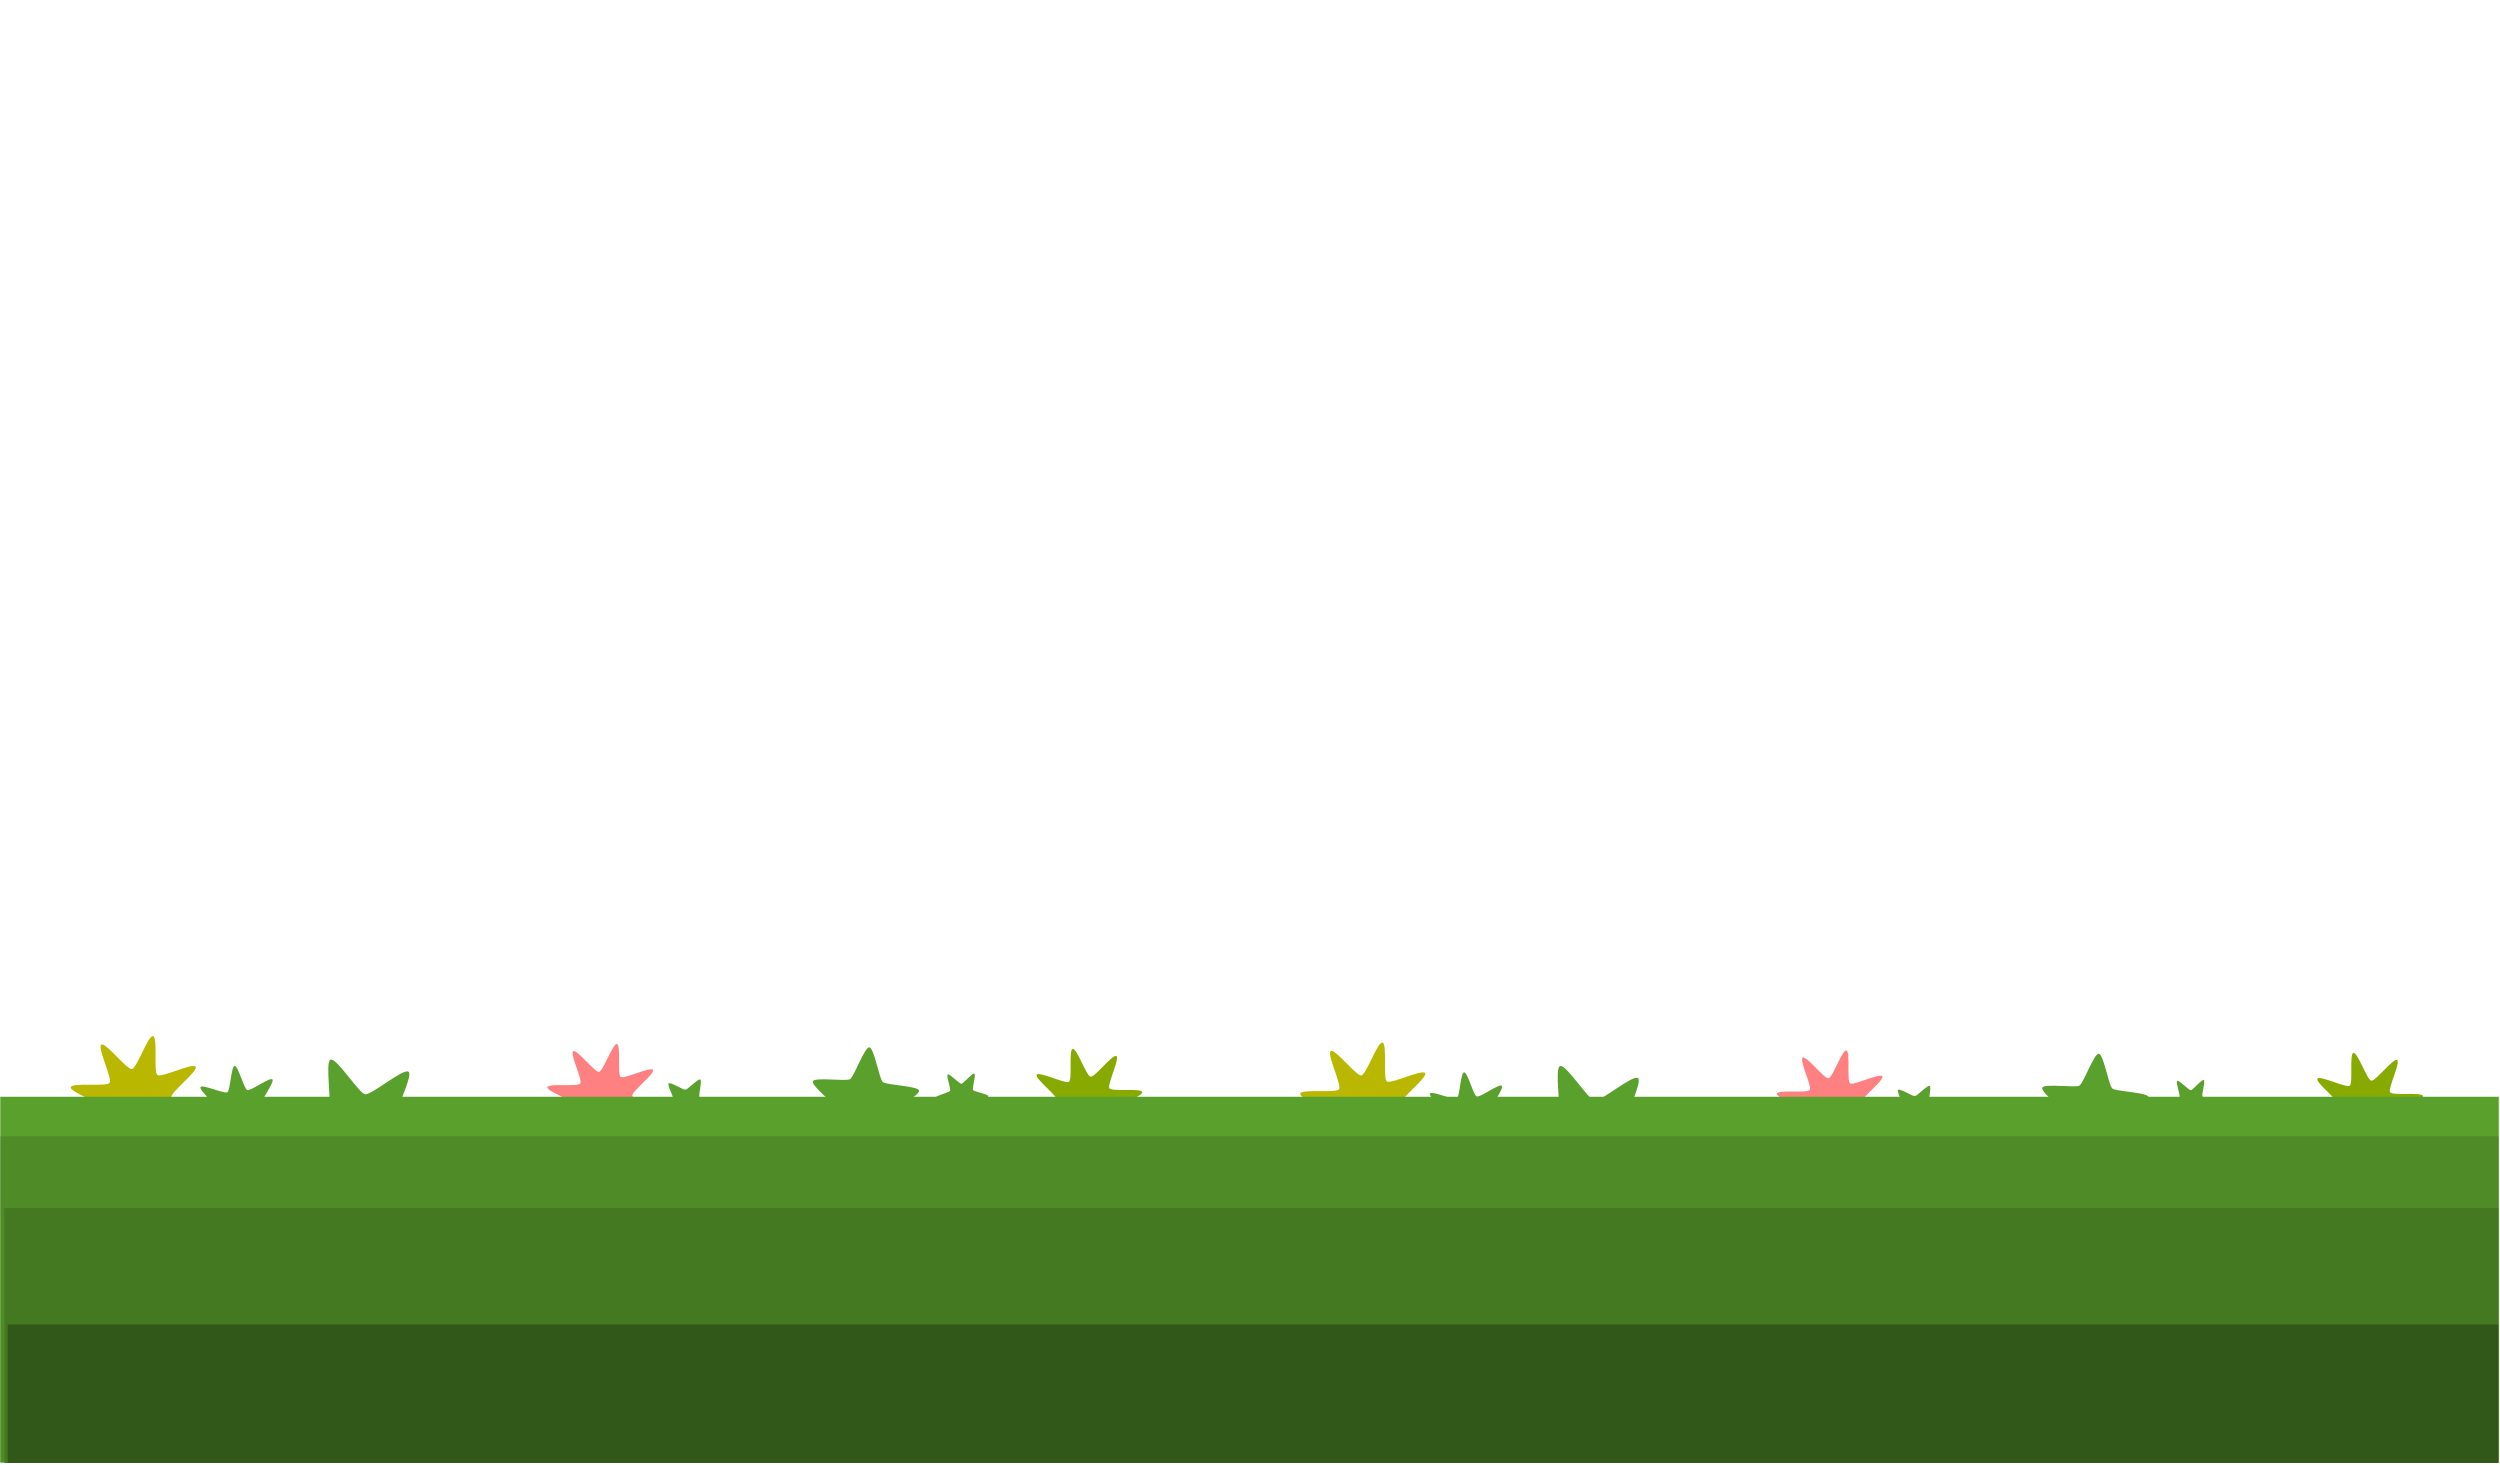
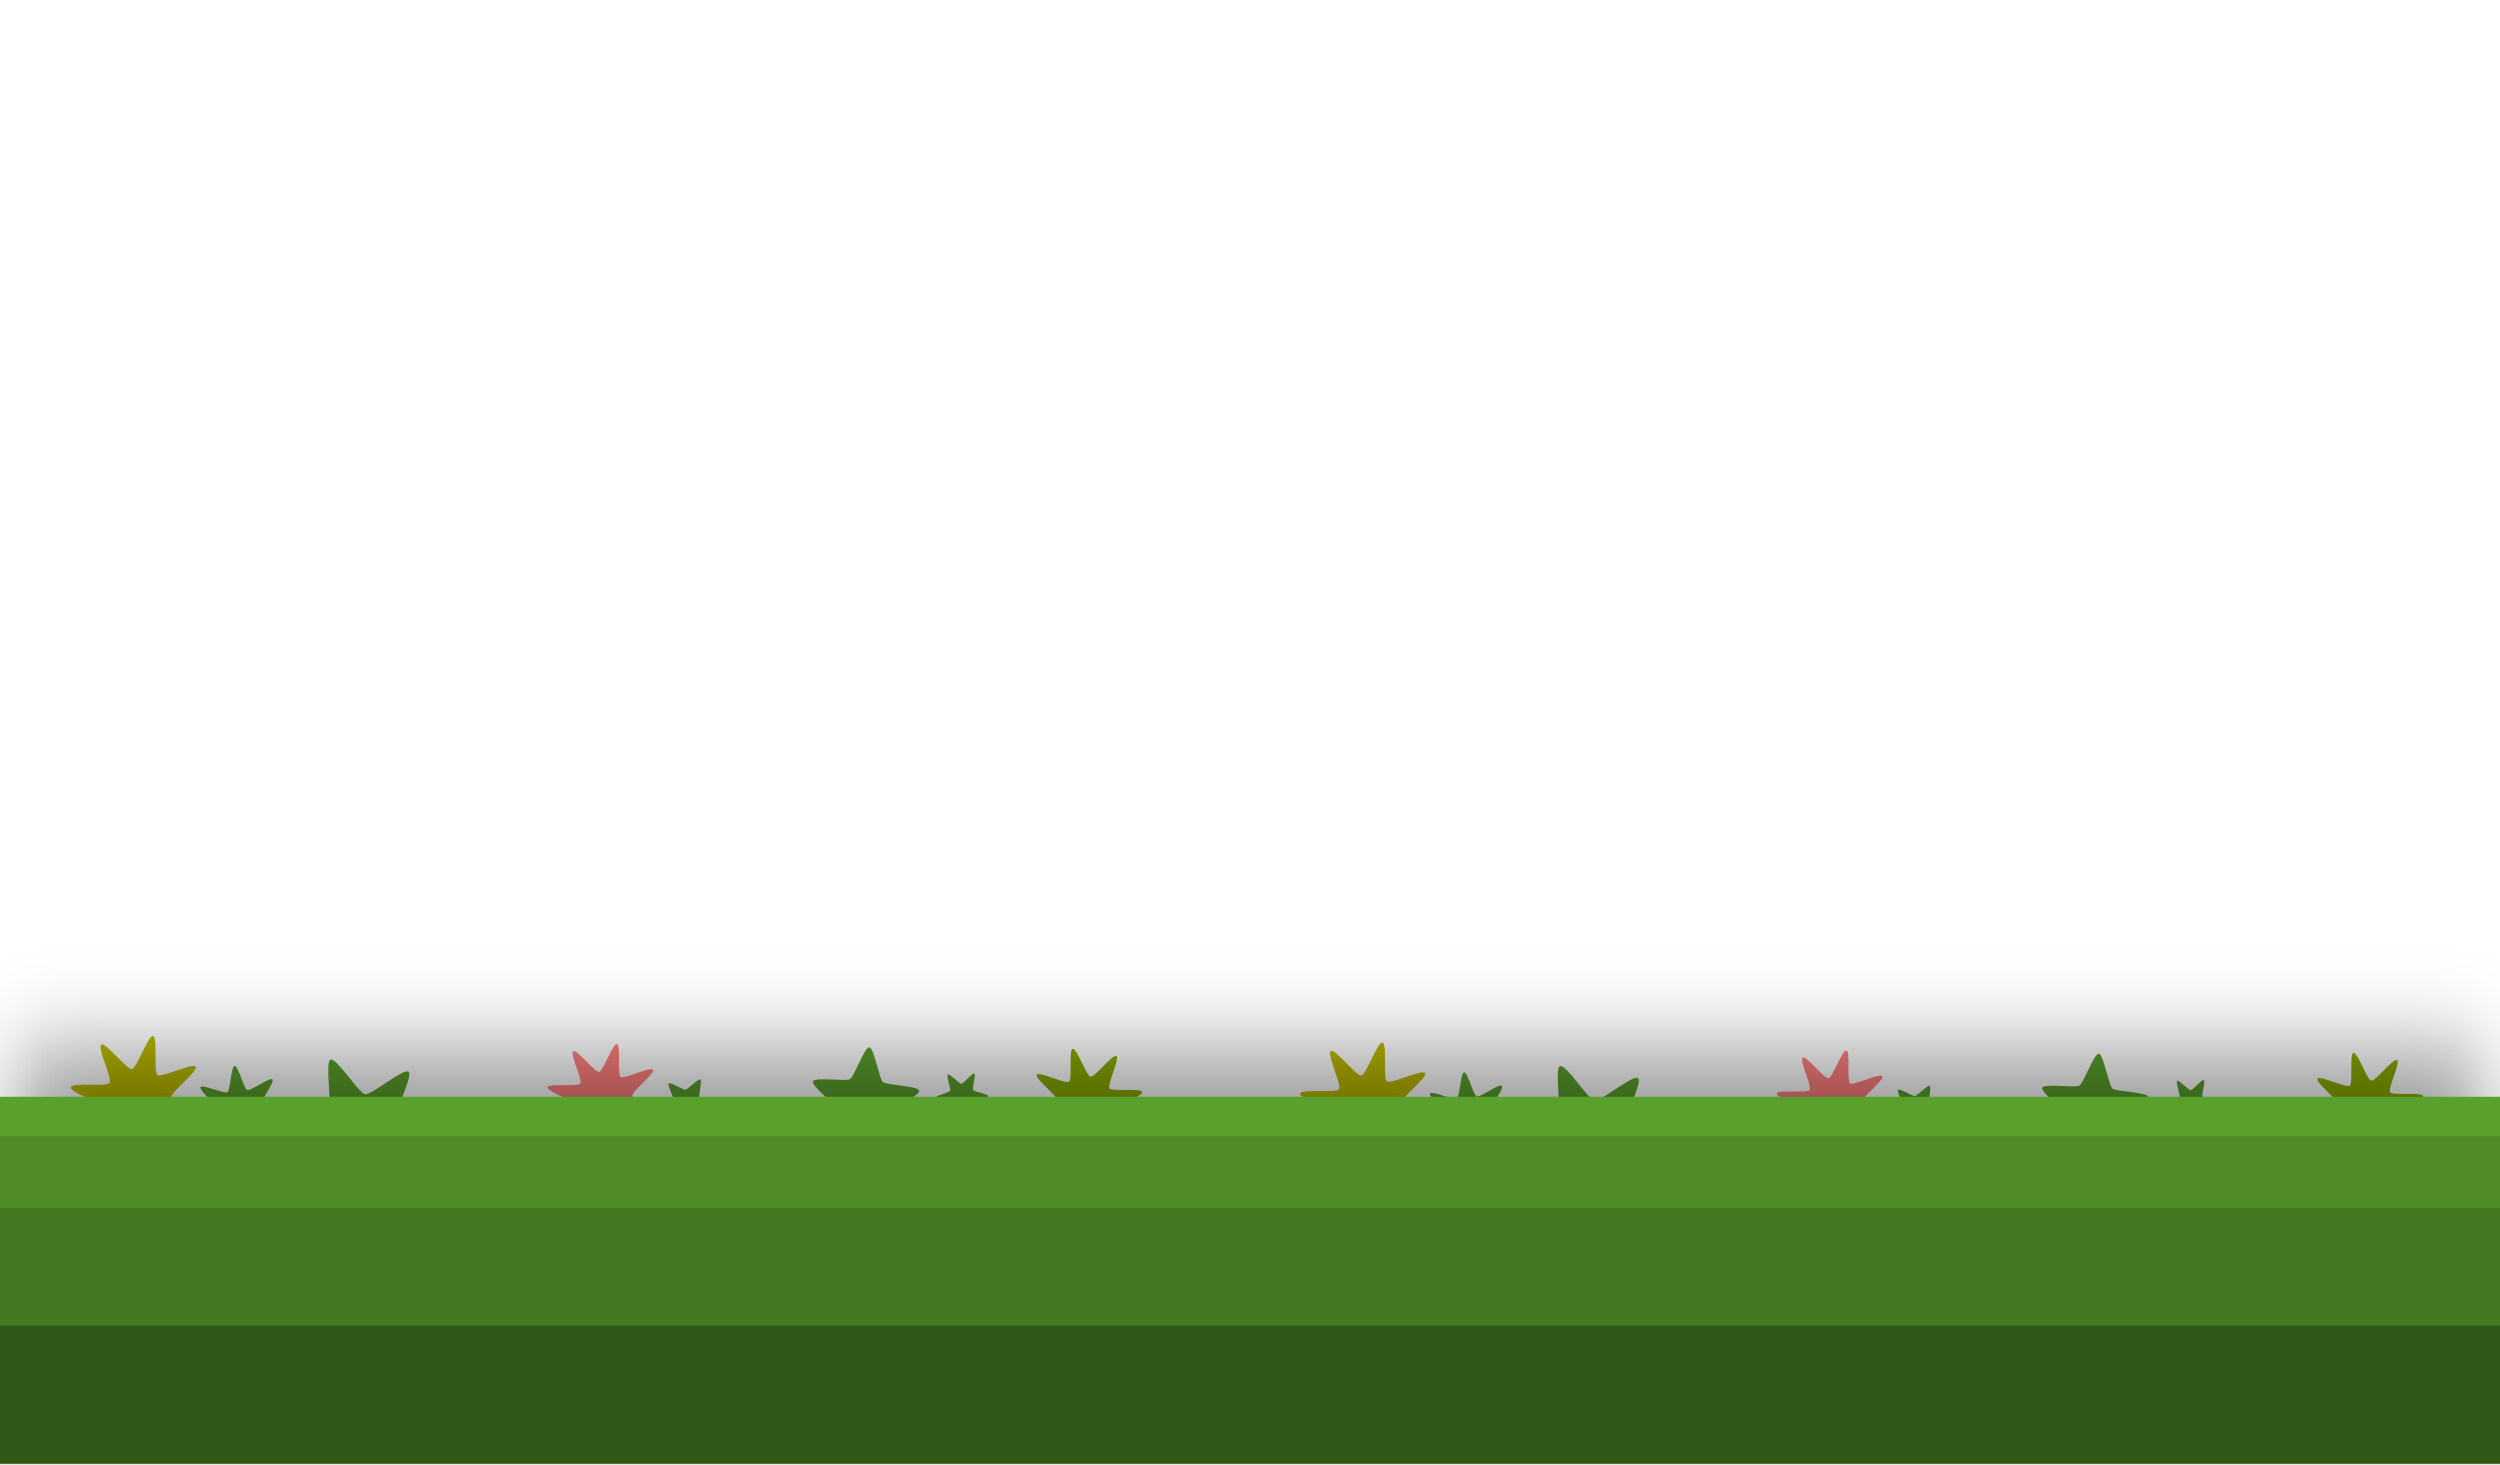
<svg xmlns="http://www.w3.org/2000/svg" width="1024" height="600" viewBox="0 0 270.933 158.75" version="1.1" id="svg5">
-   <defs id="defs2" />
+   <defs id="defs2">
+     <filter style="color-interpolation-filters:sRGB;" id="filter1623" x="-0.044" y="-0.429" width="1.089" height="1.732">
+       <feFlood flood-opacity="0.4" flood-color="rgb(0,0,0)" result="flood" id="feFlood1613" />
+       <feComposite in="flood" in2="SourceGraphic" operator="in" result="composite1" id="feComposite1615" />
+       <feGaussianBlur in="composite1" stdDeviation="5" result="blur" id="feGaussianBlur1617" />
+       <feOffset dx="0" dy="-5" result="offset" id="feOffset1619" />
+       <feComposite in="offset" in2="offset" operator="atop" result="composite2" id="feComposite1621" />
+     </filter>
+   </defs>
  <g id="layer2">
    <path style="opacity:1;fill:#5aa02c;fill-opacity:1;stroke-width:3.787;stroke-linejoin:round" id="path2363" d="M 69.249,40.594 C 67.654,41.585 59.524,31.776 57.657,31.976 55.789,32.176 49.921,43.484 48.152,42.854 46.383,42.224 48.983,29.752 47.662,28.417 46.342,27.082 33.842,29.544 33.231,27.768 32.621,25.992 43.993,20.249 44.214,18.384 44.434,16.519 34.715,8.282 35.723,6.697 36.731,5.112 48.312,10.423 49.907,9.432 51.503,8.442 51.884,-4.293 53.751,-4.493 55.618,-4.693 58.687,7.672 60.456,8.302 62.225,8.932 72.419,1.29 73.739,2.625 75.06,3.961 67.306,14.069 67.916,15.845 c 0.61,1.776 12.941,4.981 12.72,6.846 -0.221,1.865 -12.958,2.105 -13.966,3.69 -1.008,1.585 4.174,13.223 2.579,14.213 z" transform="matrix(0.2047866,0,0,0.2047866,14.4199,116.4378)" />
    <path style="opacity:1;fill:#5aa02c;fill-opacity:1;stroke-width:3.787;stroke-linejoin:round" id="path2363-5-3" transform="matrix(0.2484293,0.003583,-0.003583,0.2484293,79.75533,114.4312)" d="M 69.249,40.594 C 67.456,41.708 57.57,32.166 55.465,32.013 53.36,31.859 42.194,39.865 40.581,38.503 38.968,37.141 44.988,24.791 44.483,22.742 43.979,20.692 32.915,12.547 33.712,10.592 34.508,8.637 48.114,10.545 49.907,9.432 51.701,8.319 56.029,-4.72 58.134,-4.567 c 2.105,0.154 4.495,13.683 6.108,15.045 1.613,1.362 15.352,1.448 15.856,3.498 0.504,2.05 -11.624,8.503 -12.421,10.458 -0.797,1.955 3.367,15.048 1.573,16.161 z" />
    <path style="opacity:1;fill:#5aa02c;fill-opacity:1;stroke-width:3.787;stroke-linejoin:round" id="path2363-5-3-9" transform="matrix(0.1088976,0.05040593,-0.05040593,0.1088976,69.32842,114.5543)" d="M 69.249,40.594 C 67.456,41.708 57.57,32.166 55.465,32.013 53.36,31.859 42.194,39.865 40.581,38.503 38.968,37.141 44.988,24.791 44.483,22.742 43.979,20.692 32.915,12.547 33.712,10.592 34.508,8.637 48.114,10.545 49.907,9.432 51.701,8.319 56.029,-4.72 58.134,-4.567 c 2.105,0.154 4.495,13.683 6.108,15.045 1.613,1.362 15.352,1.448 15.856,3.498 0.504,2.05 -11.624,8.503 -12.421,10.458 -0.797,1.955 3.367,15.048 1.573,16.161 z" />
    <path style="opacity:1;fill:#ff8080;fill-opacity:1;stroke-width:3.787;stroke-linejoin:round" id="path2363-5-3-2" transform="matrix(0.2564919,6.6069157e-5,-6.6069157e-5,0.2564919,50.97764,114.1673)" d="M 69.249,40.594 C 67.707,41.552 60.127,31.589 58.336,31.884 56.545,32.178 52.55,44.041 50.783,43.628 49.015,43.214 50.7,30.81 49.225,29.751 47.751,28.693 36.537,34.257 35.58,32.714 34.623,31.172 44.585,23.592 44.291,21.801 43.996,20.01 32.133,16.015 32.547,14.248 32.96,12.48 45.364,14.165 46.423,12.69 47.482,11.216 41.918,0.002 43.46,-0.955 45.002,-1.912 52.582,8.05 54.373,7.756 56.164,7.461 60.159,-4.402 61.927,-3.988 63.694,-3.575 62.009,8.829 63.484,9.888 64.959,10.947 76.172,5.383 77.129,6.925 78.087,8.467 68.124,16.047 68.419,17.838 c 0.294,1.791 12.158,5.786 11.744,7.554 -0.414,1.767 -12.818,0.083 -13.876,1.557 -1.059,1.475 4.505,12.688 2.963,13.645 z" />
    <path style="opacity:1;fill:#88aa00;fill-opacity:1;stroke-width:3.787;stroke-linejoin:round" id="path2363-5-3-2-1" transform="matrix(-0.2564919,6.6069157e-5,6.6069157e-5,0.2564919,132.1362,114.6915)" d="M 69.249,40.594 C 67.707,41.552 60.127,31.589 58.336,31.884 56.545,32.178 52.55,44.041 50.783,43.628 49.015,43.214 50.7,30.81 49.225,29.751 47.751,28.693 36.537,34.257 35.58,32.714 34.623,31.172 44.585,23.592 44.291,21.801 43.996,20.01 32.133,16.015 32.547,14.248 32.96,12.48 45.364,14.165 46.423,12.69 47.482,11.216 41.918,0.002 43.46,-0.955 45.002,-1.912 52.582,8.05 54.373,7.756 56.164,7.461 60.159,-4.402 61.927,-3.988 63.694,-3.575 62.009,8.829 63.484,9.888 64.959,10.947 76.172,5.383 77.129,6.925 78.087,8.467 68.124,16.047 68.419,17.838 c 0.294,1.791 12.158,5.786 11.744,7.554 -0.414,1.767 -12.818,0.083 -13.876,1.557 -1.059,1.475 4.505,12.688 2.963,13.645 z" />
    <path style="opacity:1;fill:#b9b700;fill-opacity:1;stroke-width:3.787;stroke-linejoin:round" id="path2363-5-3-2-1-2" transform="matrix(0.3035987,7.8203277e-5,-7.8203277e-5,0.3035987,-2.212377,113.4982)" d="M 69.249,40.594 C 67.707,41.552 60.127,31.589 58.336,31.884 56.545,32.178 52.55,44.041 50.783,43.628 49.015,43.214 50.7,30.81 49.225,29.751 47.751,28.693 36.537,34.257 35.58,32.714 34.623,31.172 44.585,23.592 44.291,21.801 43.996,20.01 32.133,16.015 32.547,14.248 32.96,12.48 45.364,14.165 46.423,12.69 47.482,11.216 41.918,0.002 43.46,-0.955 45.002,-1.912 52.582,8.05 54.373,7.756 56.164,7.461 60.159,-4.402 61.927,-3.988 63.694,-3.575 62.009,8.829 63.484,9.888 64.959,10.947 76.172,5.383 77.129,6.925 78.087,8.467 68.124,16.047 68.419,17.838 c 0.294,1.791 12.158,5.786 11.744,7.554 -0.414,1.767 -12.818,0.083 -13.876,1.557 -1.059,1.475 4.505,12.688 2.963,13.645 z" />
    <path style="opacity:1;fill:#5aa02c;fill-opacity:1;stroke-width:3.787;stroke-linejoin:round" id="path2363-5-5" transform="matrix(0.1177942,0,0,0.1177942,97.59341,116.5555)" d="M 69.249,40.594 C 67.576,41.633 58.713,31.976 56.745,32.039 54.776,32.102 46.547,42.304 44.811,41.374 43.074,40.444 47.006,27.941 45.967,26.267 44.929,24.593 31.979,22.568 31.916,20.599 31.853,18.631 44.647,15.784 45.577,14.048 46.507,12.311 41.786,0.084 43.46,-0.955 45.133,-1.994 53.996,7.663 55.965,7.6 c 1.969,-0.063 10.198,-10.265 11.934,-9.335 1.736,0.93 -2.195,13.434 -1.157,15.107 1.039,1.674 13.989,3.699 14.051,5.668 0.063,1.969 -12.732,4.815 -13.662,6.552 -0.93,1.736 3.791,13.964 2.117,15.003 z" />
    <path style="opacity:1;fill:#5aa02c;fill-opacity:1;stroke-width:3.787;stroke-linejoin:round" id="path2363-5-5-6" transform="matrix(0.2277468,-0.2652998,0.2652998,0.2277468,20.82464,133.2511)" d="M 69.249,40.594 C 67.576,41.633 58.713,31.976 56.745,32.039 54.776,32.102 46.547,42.304 44.811,41.374 43.074,40.444 47.006,27.941 45.967,26.267 44.929,24.593 31.979,22.568 31.916,20.599 31.853,18.631 44.647,15.784 45.577,14.048 46.507,12.311 41.786,0.084 43.46,-0.955 45.133,-1.994 53.996,7.663 55.965,7.6 c 1.969,-0.063 10.198,-10.265 11.934,-9.335 1.736,0.93 -2.195,13.434 -1.157,15.107 1.039,1.674 13.989,3.699 14.051,5.668 0.063,1.969 -12.732,4.815 -13.662,6.552 -0.93,1.736 3.791,13.964 2.117,15.003 z" />
    <path style="opacity:1;fill:#5aa02c;fill-opacity:1;stroke-width:3.787;stroke-linejoin:round" id="path2363-8" transform="matrix(0.2047866,0,0,0.2047866,147.6584,117.1322)" d="M 69.249,40.594 C 67.654,41.585 59.524,31.776 57.657,31.976 55.789,32.176 49.921,43.484 48.152,42.854 46.383,42.224 48.983,29.752 47.662,28.417 46.342,27.082 33.842,29.544 33.231,27.768 32.621,25.992 43.993,20.249 44.214,18.384 44.434,16.519 34.715,8.282 35.723,6.697 36.731,5.112 48.312,10.423 49.907,9.432 51.503,8.442 51.884,-4.293 53.751,-4.493 55.618,-4.693 58.687,7.672 60.456,8.302 62.225,8.932 72.419,1.29 73.739,2.625 75.06,3.961 67.306,14.069 67.916,15.845 c 0.61,1.776 12.941,4.981 12.72,6.846 -0.221,1.865 -12.958,2.105 -13.966,3.69 -1.008,1.585 4.174,13.223 2.579,14.213 z" />
    <path style="opacity:1;fill:#5aa02c;fill-opacity:1;stroke-width:3.787;stroke-linejoin:round" id="path2363-5-3-97" transform="matrix(0.2484293,0.003583,-0.003583,0.2484293,212.9939,115.1256)" d="M 69.249,40.594 C 67.456,41.708 57.57,32.166 55.465,32.013 53.36,31.859 42.194,39.865 40.581,38.503 38.968,37.141 44.988,24.791 44.483,22.742 43.979,20.692 32.915,12.547 33.712,10.592 34.508,8.637 48.114,10.545 49.907,9.432 51.701,8.319 56.029,-4.72 58.134,-4.567 c 2.105,0.154 4.495,13.683 6.108,15.045 1.613,1.362 15.352,1.448 15.856,3.498 0.504,2.05 -11.624,8.503 -12.421,10.458 -0.797,1.955 3.367,15.048 1.573,16.161 z" />
    <path style="opacity:1;fill:#5aa02c;fill-opacity:1;stroke-width:3.787;stroke-linejoin:round" id="path2363-5-3-9-3" transform="matrix(0.1088976,0.05040593,-0.05040593,0.1088976,202.5669,115.2487)" d="M 69.249,40.594 C 67.456,41.708 57.57,32.166 55.465,32.013 53.36,31.859 42.194,39.865 40.581,38.503 38.968,37.141 44.988,24.791 44.483,22.742 43.979,20.692 32.915,12.547 33.712,10.592 34.508,8.637 48.114,10.545 49.907,9.432 51.701,8.319 56.029,-4.72 58.134,-4.567 c 2.105,0.154 4.495,13.683 6.108,15.045 1.613,1.362 15.352,1.448 15.856,3.498 0.504,2.05 -11.624,8.503 -12.421,10.458 -0.797,1.955 3.367,15.048 1.573,16.161 z" />
    <path style="opacity:1;fill:#ff8080;fill-opacity:1;stroke-width:3.787;stroke-linejoin:round" id="path2363-5-3-2-6" transform="matrix(0.2564919,6.6069157e-5,-6.6069157e-5,0.2564919,184.2162,114.8617)" d="M 69.249,40.594 C 67.707,41.552 60.127,31.589 58.336,31.884 56.545,32.178 52.55,44.041 50.783,43.628 49.015,43.214 50.7,30.81 49.225,29.751 47.751,28.693 36.537,34.257 35.58,32.714 34.623,31.172 44.585,23.592 44.291,21.801 43.996,20.01 32.133,16.015 32.547,14.248 32.96,12.48 45.364,14.165 46.423,12.69 47.482,11.216 41.918,0.002 43.46,-0.955 45.002,-1.912 52.582,8.05 54.373,7.756 56.164,7.461 60.159,-4.402 61.927,-3.988 63.694,-3.575 62.009,8.829 63.484,9.888 64.959,10.947 76.172,5.383 77.129,6.925 78.087,8.467 68.124,16.047 68.419,17.838 c 0.294,1.791 12.158,5.786 11.744,7.554 -0.414,1.767 -12.818,0.083 -13.876,1.557 -1.059,1.475 4.505,12.688 2.963,13.645 z" />
    <path style="opacity:1;fill:#88aa00;fill-opacity:1;stroke-width:3.787;stroke-linejoin:round" id="path2363-5-3-2-1-1" transform="matrix(-0.2564919,6.6069157e-5,6.6069157e-5,0.2564919,270.9309,115.1213)" d="M 69.249,40.594 C 67.707,41.552 60.127,31.589 58.336,31.884 56.545,32.178 52.55,44.041 50.783,43.628 49.015,43.214 50.7,30.81 49.225,29.751 47.751,28.693 36.537,34.257 35.58,32.714 34.623,31.172 44.585,23.592 44.291,21.801 43.996,20.01 32.133,16.015 32.547,14.248 32.96,12.48 45.364,14.165 46.423,12.69 47.482,11.216 41.918,0.002 43.46,-0.955 45.002,-1.912 52.582,8.05 54.373,7.756 56.164,7.461 60.159,-4.402 61.927,-3.988 63.694,-3.575 62.009,8.829 63.484,9.888 64.959,10.947 76.172,5.383 77.129,6.925 78.087,8.467 68.124,16.047 68.419,17.838 c 0.294,1.791 12.158,5.786 11.744,7.554 -0.414,1.767 -12.818,0.083 -13.876,1.557 -1.059,1.475 4.505,12.688 2.963,13.645 z" />
    <path style="opacity:1;fill:#b9b700;fill-opacity:1;stroke-width:3.787;stroke-linejoin:round" id="path2363-5-3-2-1-2-2" transform="matrix(0.3035987,7.8203277e-5,-7.8203277e-5,0.3035987,131.0261,114.1926)" d="M 69.249,40.594 C 67.707,41.552 60.127,31.589 58.336,31.884 56.545,32.178 52.55,44.041 50.783,43.628 49.015,43.214 50.7,30.81 49.225,29.751 47.751,28.693 36.537,34.257 35.58,32.714 34.623,31.172 44.585,23.592 44.291,21.801 43.996,20.01 32.133,16.015 32.547,14.248 32.96,12.48 45.364,14.165 46.423,12.69 47.482,11.216 41.918,0.002 43.46,-0.955 45.002,-1.912 52.582,8.05 54.373,7.756 56.164,7.461 60.159,-4.402 61.927,-3.988 63.694,-3.575 62.009,8.829 63.484,9.888 64.959,10.947 76.172,5.383 77.129,6.925 78.087,8.467 68.124,16.047 68.419,17.838 c 0.294,1.791 12.158,5.786 11.744,7.554 -0.414,1.767 -12.818,0.083 -13.876,1.557 -1.059,1.475 4.505,12.688 2.963,13.645 z" />
    <path style="opacity:1;fill:#5aa02c;fill-opacity:1;stroke-width:3.787;stroke-linejoin:round" id="path2363-5-5-9" transform="matrix(0.1177942,0,0,0.1177942,230.8319,117.2499)" d="M 69.249,40.594 C 67.576,41.633 58.713,31.976 56.745,32.039 54.776,32.102 46.547,42.304 44.811,41.374 43.074,40.444 47.006,27.941 45.967,26.267 44.929,24.593 31.979,22.568 31.916,20.599 31.853,18.631 44.647,15.784 45.577,14.048 46.507,12.311 41.786,0.084 43.46,-0.955 45.133,-1.994 53.996,7.663 55.965,7.6 c 1.969,-0.063 10.198,-10.265 11.934,-9.335 1.736,0.93 -2.195,13.434 -1.157,15.107 1.039,1.674 13.989,3.699 14.051,5.668 0.063,1.969 -12.732,4.815 -13.662,6.552 -0.93,1.736 3.791,13.964 2.117,15.003 z" />
    <path style="opacity:1;fill:#5aa02c;fill-opacity:1;stroke-width:3.787;stroke-linejoin:round" id="path2363-5-5-6-3" transform="matrix(0.2277468,-0.2652998,0.2652998,0.2277468,154.0632,133.9455)" d="M 69.249,40.594 C 67.576,41.633 58.713,31.976 56.745,32.039 54.776,32.102 46.547,42.304 44.811,41.374 43.074,40.444 47.006,27.941 45.967,26.267 44.929,24.593 31.979,22.568 31.916,20.599 31.853,18.631 44.647,15.784 45.577,14.048 46.507,12.311 41.786,0.084 43.46,-0.955 45.133,-1.994 53.996,7.663 55.965,7.6 c 1.969,-0.063 10.198,-10.265 11.934,-9.335 1.736,0.93 -2.195,13.434 -1.157,15.107 1.039,1.674 13.989,3.699 14.051,5.668 0.063,1.969 -12.732,4.815 -13.662,6.552 -0.93,1.736 3.791,13.964 2.117,15.003 z" />
  </g>
  <g id="layer3">
-     <rect style="opacity:1;fill:#5aa02c;stroke-width:5.514;stroke-linejoin:round" id="rect890" width="270.767" height="39.605" x="0.03" y="118.86" />
+     <rect style="fill:#ff0000;stroke-width:5.516;stroke-linejoin:round;filter:url(#filter1623)" id="rect890-36" width="270.933" height="39.605" x="1.5258789e-05" y="118.86" />
+     <rect style="opacity:1;fill:#5aa02c;stroke-width:5.516;stroke-linejoin:round" id="rect890" width="270.933" height="39.605" x="3.0517578e-05" y="118.86" />
  </g>
  <g id="layer4">
-     <rect style="opacity:0.5;fill:#447821;stroke-width:5.213;stroke-linejoin:round" id="rect890-3" width="270.767" height="35.4" x="0.03" y="123.148" />
+     <rect style="opacity:0.5;fill:#447821;stroke-width:5.215;stroke-linejoin:round" id="rect890-3" width="270.933" height="35.4" x="0" y="123.148" />
  </g>
  <g id="layer5">
-     <rect style="opacity:1;fill:#447821;stroke-width:4.601;stroke-linejoin:round" id="rect890-3-6" width="270.262" height="27.622" x="0.489" y="130.926" />
+     <rect style="opacity:1;fill:#447821;stroke-width:4.607;stroke-linejoin:round" id="rect890-3-6" width="270.933" height="27.622" x="0" y="130.926" />
  </g>
  <g id="layer6">
-     <rect style="opacity:0.808;fill:#2d5016;stroke-width:3.389;stroke-linejoin:round" id="rect890-3-6-7" width="269.916" height="15.007" x="0.834" y="143.54" />
+     <rect style="opacity:0.808;fill:#2d5016;stroke-width:3.395;stroke-linejoin:round" id="rect890-3-6-7" width="270.933" height="15.007" x="0" y="143.669" />
  </g>
</svg>
